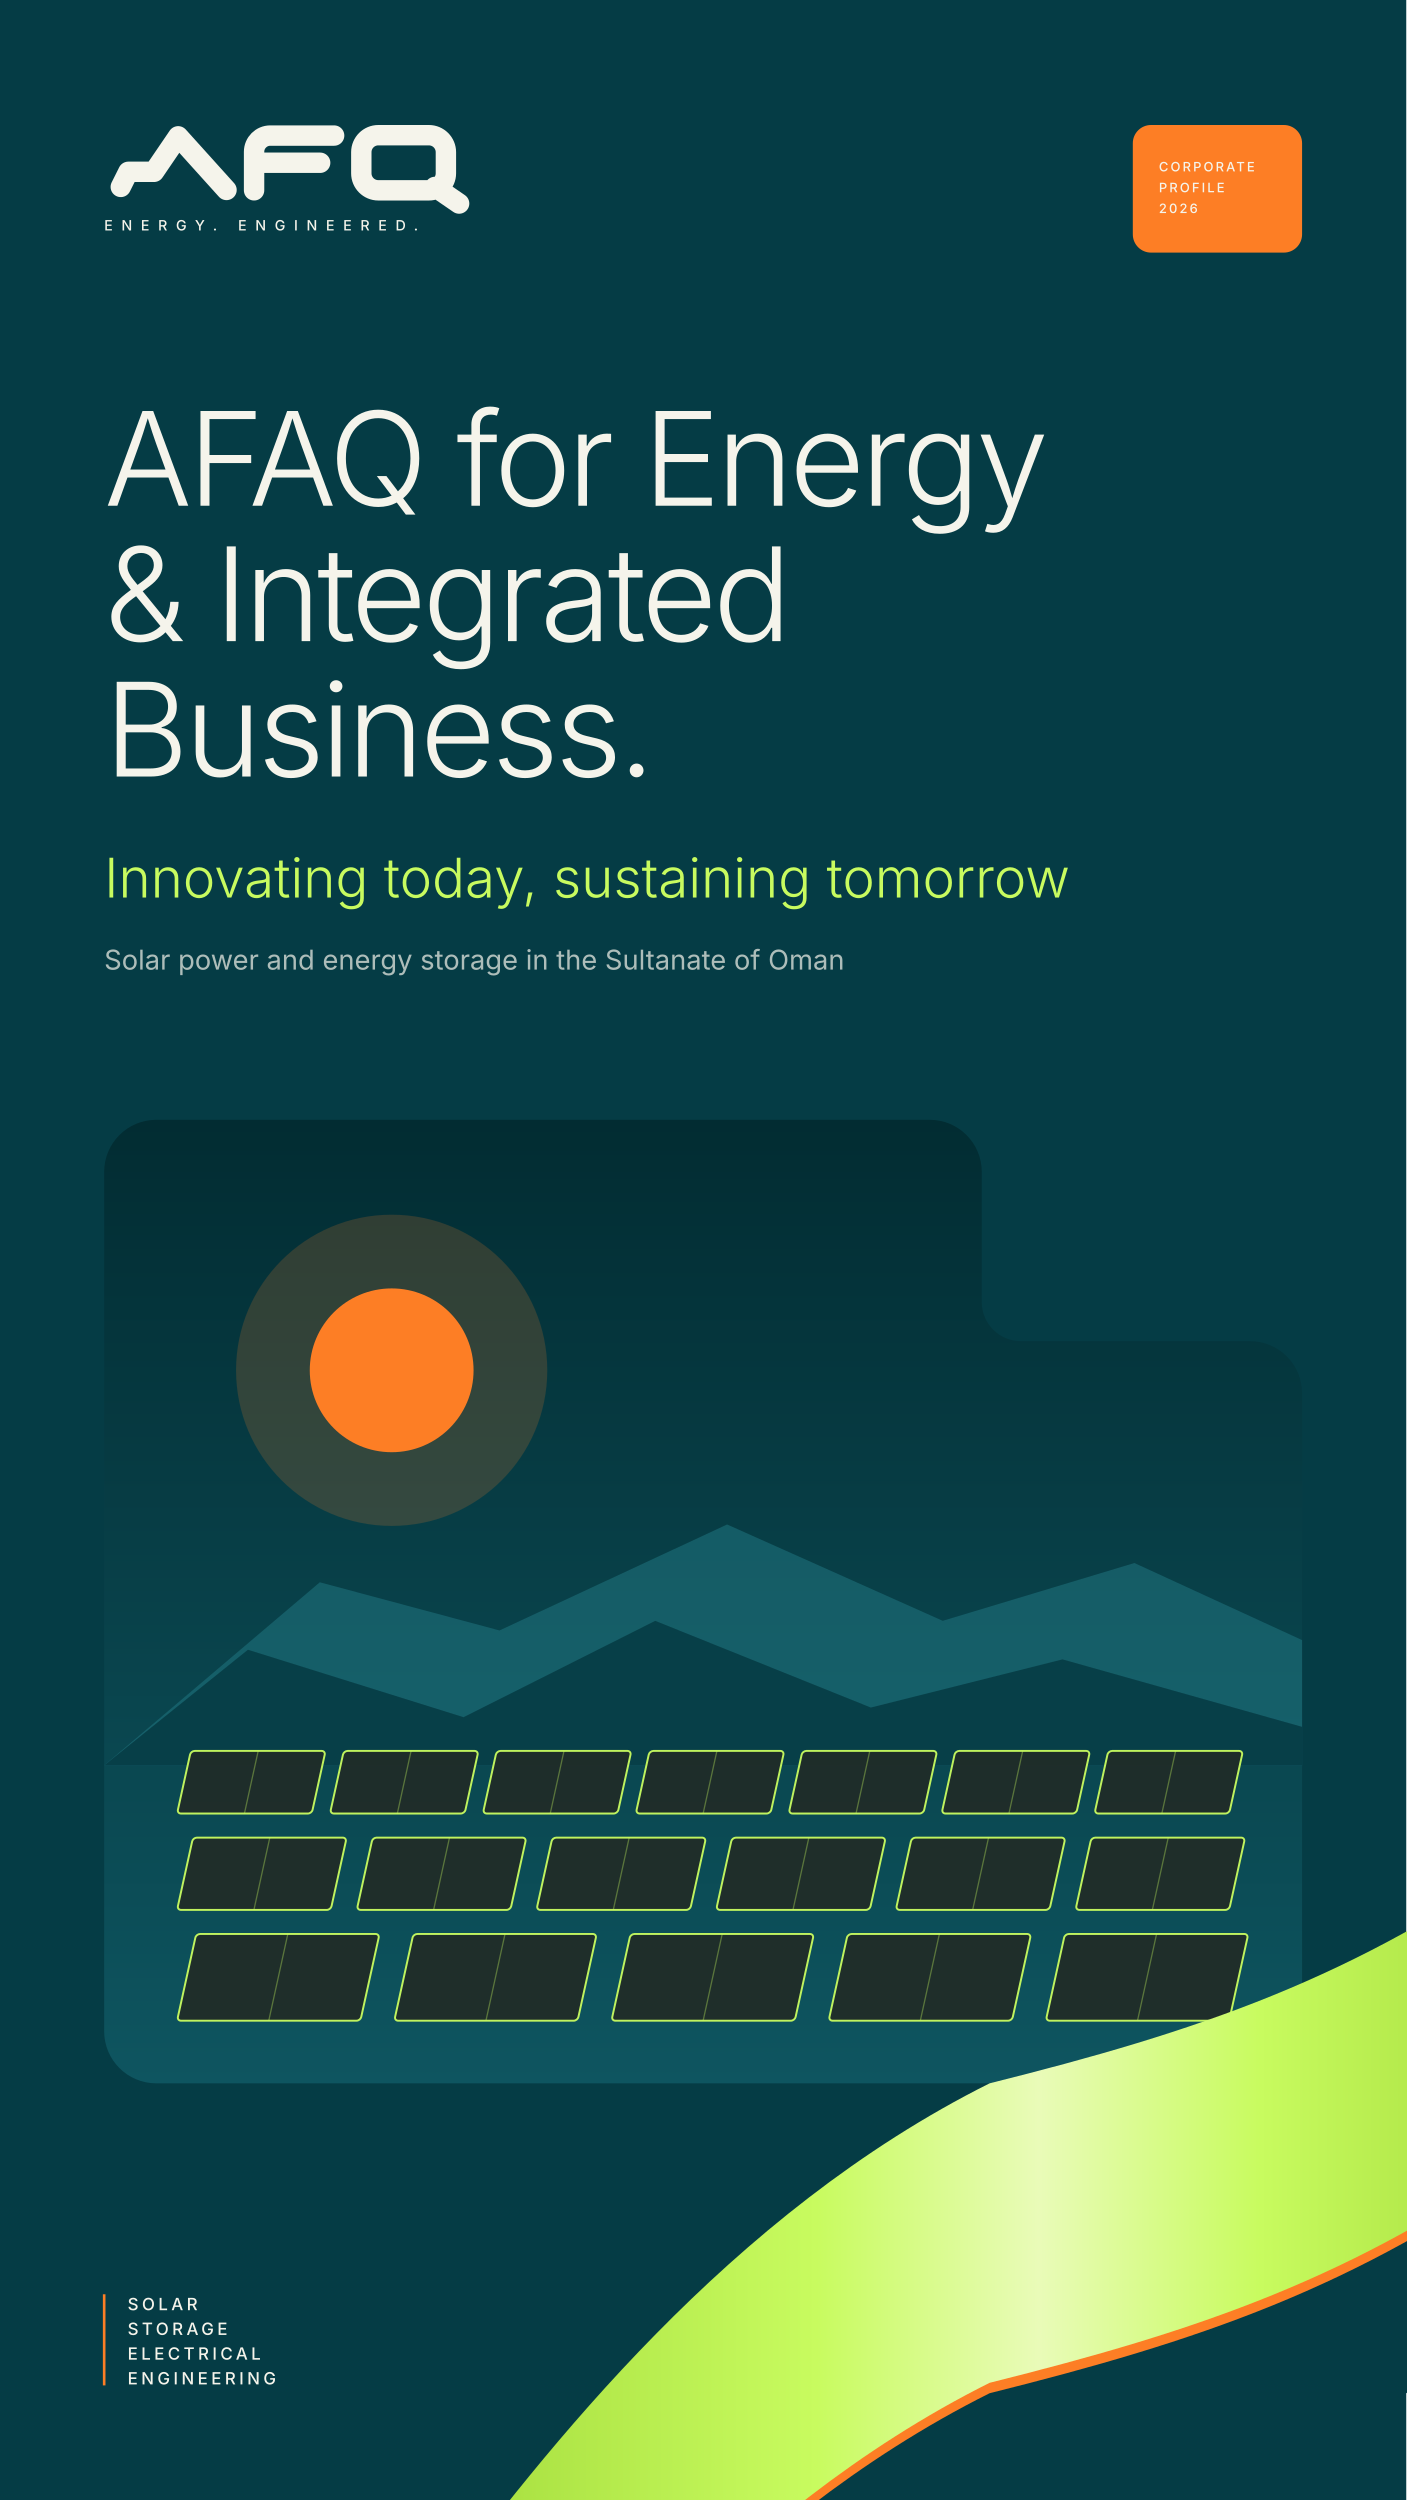
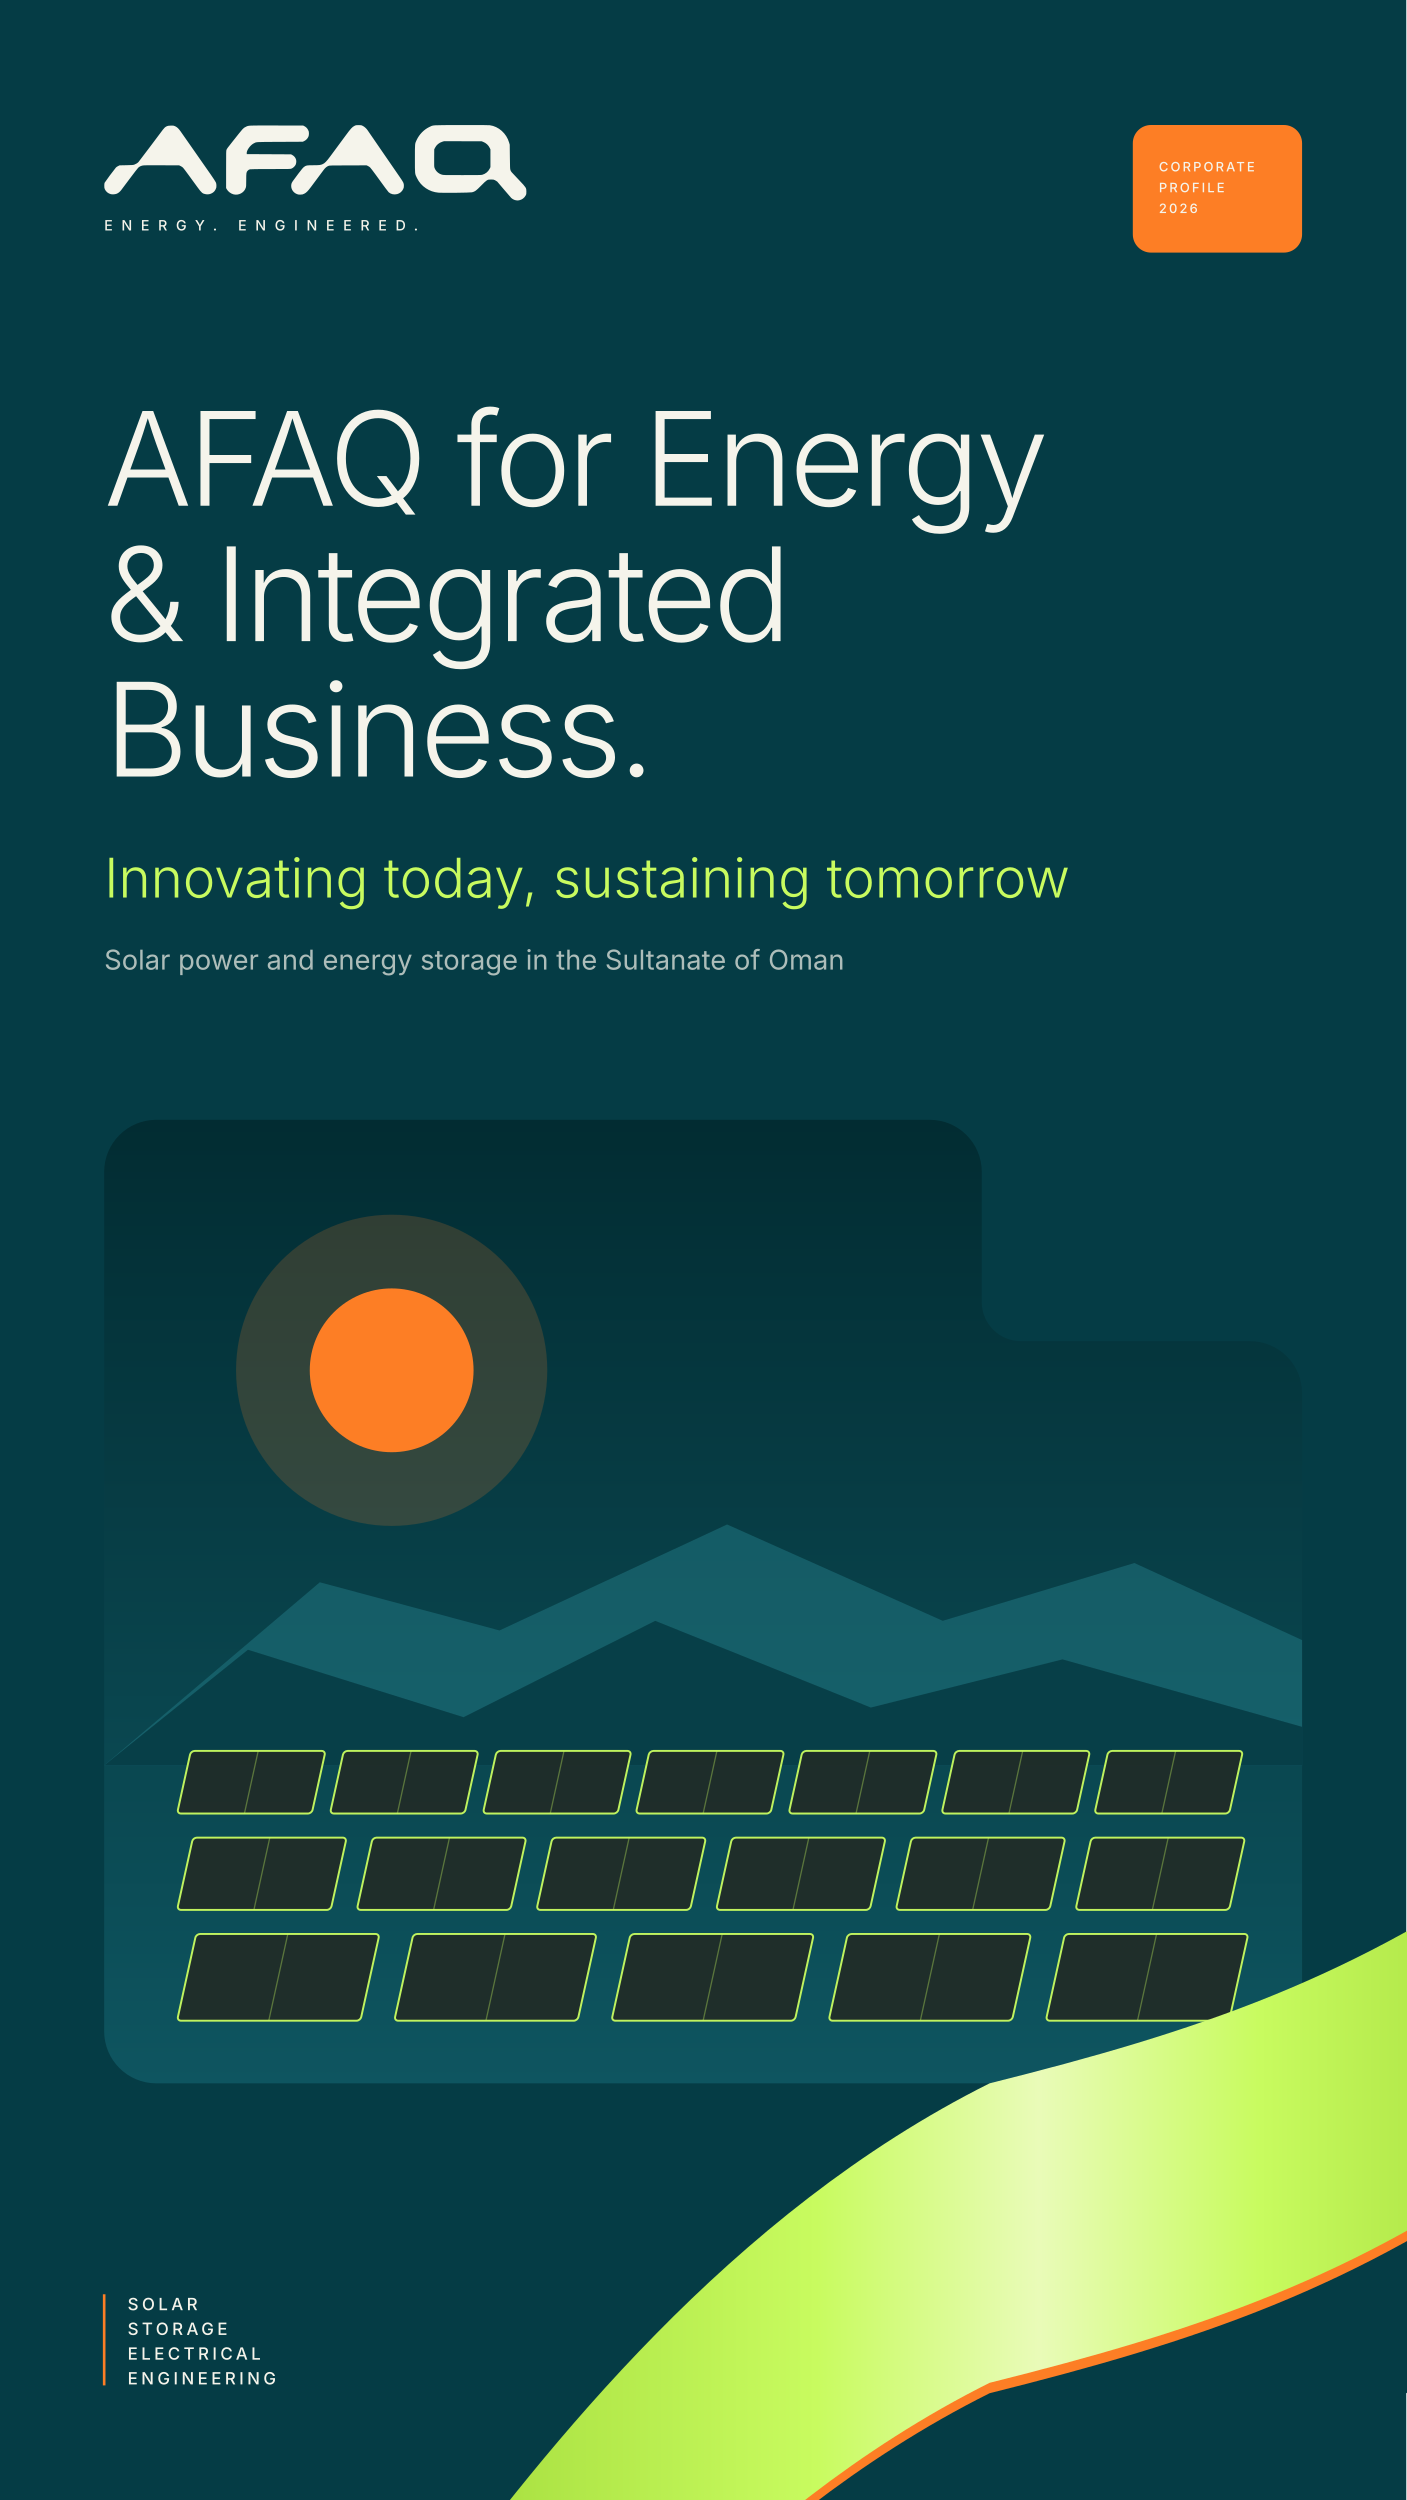
<svg xmlns="http://www.w3.org/2000/svg" width="1080" height="1920" viewBox="0 0 1080 1920">
  <defs>
    <linearGradient id="grad-1" gradientUnits="userSpaceOnUse" x1="0" y1="860" x2="0" y2="1600">
      <stop offset="0" stop-color="#022C32" stop-opacity="1" />
      <stop offset="1" stop-color="#0E5560" stop-opacity="1" />
    </linearGradient>
    <linearGradient id="grad-2" gradientUnits="userSpaceOnUse" x1="330" y1="0" x2="1180" y2="0">
      <stop offset="0" stop-color="#A4DC3C" stop-opacity="1" />
      <stop offset="0.35" stop-color="#C8FB5F" stop-opacity="1" />
      <stop offset="0.55" stop-color="#E9FBB8" stop-opacity="1" />
      <stop offset="0.75" stop-color="#C8FB5F" stop-opacity="1" />
      <stop offset="1" stop-color="#A4DC3C" stop-opacity="1" />
    </linearGradient>
  </defs>
  <rect id="Background" x="0" y="0" width="1080" height="1920" fill="#053C45" />
  <g id="Logo-Lockup">
-     <g id="Wordmark-AFQ">
-       <path id="Letter-A" d="M 92.76 143.56 L 98.56 131.96 L 118.28 131.96 L 136.84 104.7 L 173.96 145.88" fill="none" stroke="#F5F4EB" stroke-width="15.66" stroke-linecap="round" stroke-linejoin="round" />
-       <path id="Letter-F" d="M 195.13 146.17 L 195.13 116.59 C 195.13 109.69 200.7 104.12 207.6 104.12 L 256.61 104.12 M 195.13 125 L 245.88 125" fill="none" stroke="#F5F4EB" stroke-width="15.66" stroke-linecap="round" stroke-linejoin="round" />
-       <path id="Letter-Q" d="M 277.49 116.88 C 277.49 109.67 283.33 103.83 290.54 103.83 L 329.4 103.83 C 336.61 103.83 342.45 109.67 342.45 116.88 L 342.45 133.12 C 342.45 140.33 336.61 146.17 329.4 146.17 L 290.54 146.17 C 283.33 146.17 277.49 140.33 277.49 133.12 Z M 334.04 143.56 L 352.6 156.32" fill="none" stroke="#F5F4EB" stroke-width="15.66" stroke-linecap="round" stroke-linejoin="round" />
+     <g id="Wordmark-AFAQ">
+       <path id="Letters-AFAQ" d="M 396.2 153.82 C 394.97 153.62 393.59 152.91 392.59 151.98 C 392.1 151.53 389.6 148.63 387.04 145.54 C 384.48 142.46 382.14 139.71 381.85 139.44 C 381.55 139.18 380.8 138.71 380.18 138.41 C 379.13 137.89 378.95 137.86 377.16 137.87 C 374.22 137.87 374.02 137.99 369.48 142.58 C 365.51 146.6 364.86 147.07 362.54 147.68 C 361.25 148.02 339.83 148.26 336.83 147.98 C 333.06 147.61 330.1 146.59 327.11 144.6 C 324.08 142.58 321.8 139.98 320.2 136.67 C 318.57 133.32 318.65 134.02 318.65 121.89 C 318.65 109.93 318.6 110.45 320.01 107.47 C 322.05 103.17 325.55 99.57 329.69 97.55 C 332.92 95.98 330.82 96.11 354.03 96.04 C 368.92 95.99 375 96.03 376.13 96.18 C 382.92 97.05 388.99 102.49 391 109.49 L 391.47 111.1 L 391.58 120.34 C 391.67 128.39 391.72 129.68 391.98 130.44 C 392.49 131.94 392 131.35 398.82 138.51 C 404.09 144.03 404.26 144.31 404.26 147.16 C 404.26 148.98 404.23 149.14 403.72 150.12 C 402.74 152 400.81 153.43 398.75 153.81 C 397.62 154.02 397.38 154.02 396.2 153.82 Z M 179.3 149.25 C 177.2 148.68 175.14 147.11 174.15 145.33 L 173.65 144.42 L 173.65 130.09 C 173.65 116.33 173.66 115.72 173.98 114.98 C 174.36 114.09 174.8 113.5 178.9 108.34 C 187.14 97.96 186.67 98.48 188.66 97.47 C 191.04 96.28 189.76 96.33 212.41 96.38 L 232.85 96.43 L 233.7 96.86 C 235.04 97.55 235.97 98.48 236.64 99.83 C 237.2 100.94 237.26 101.19 237.26 102.48 C 237.26 103.54 237.16 104.17 236.88 104.9 C 236.35 106.28 234.99 107.72 233.59 108.36 L 232.51 108.86 L 214.9 108.95 C 195.39 109.05 197.1 108.94 194.74 110.19 C 192.12 111.59 189.32 115.56 189.48 117.65 L 189.53 118.35 L 206.53 118.44 L 223.53 118.53 L 224.44 119.03 C 226.54 120.19 227.69 122.19 227.54 124.4 C 227.5 125.06 227.3 125.96 227.11 126.41 C 226.58 127.61 225.11 129.01 223.91 129.46 C 222.92 129.83 222.85 129.83 207.91 129.83 C 197.5 129.83 192.63 129.89 192.01 130.03 C 191.3 130.18 190.94 130.39 190.29 131.03 C 189.17 132.15 189.1 132.64 189.1 138.37 C 189.1 142.62 189.06 143.2 188.74 144.22 C 187.59 147.97 183.21 150.3 179.3 149.25 Z M 228.15 149.1 C 224.9 147.87 223.09 144.67 223.78 141.37 C 224.02 140.19 224.55 139.4 229.14 133.35 C 231.75 129.91 232.74 128.74 233.52 128.17 C 235.1 127 235.64 126.9 240.54 126.9 C 245.23 126.9 246.32 126.77 247.92 126.01 C 249.53 125.24 250.78 123.95 253.63 120.11 C 257.85 114.41 261.73 109.15 265.44 104.11 C 269.37 98.76 270.5 97.52 272.23 96.67 C 273.37 96.11 273.49 96.09 275.4 96.09 C 277.32 96.09 277.44 96.11 278.6 96.68 C 279.87 97.3 281.48 98.76 282.33 100.06 C 282.71 100.62 289.07 109.89 292.58 114.99 C 293.07 115.7 295.91 119.82 298.88 124.14 C 301.86 128.46 305.42 133.62 306.79 135.62 C 309.95 140.19 310.18 140.67 310.18 142.61 C 310.17 143.88 310.1 144.23 309.65 145.2 C 308.74 147.14 307.07 148.54 305.02 149.07 C 302.62 149.69 300.15 149.15 298.48 147.63 C 298.2 147.38 297.08 145.94 295.98 144.42 C 294.88 142.9 293.58 141.11 293.09 140.45 C 292.6 139.78 290.56 136.98 288.55 134.21 C 286.54 131.45 284.58 128.89 284.19 128.54 C 283.79 128.18 283.04 127.69 282.5 127.44 L 281.53 126.99 L 267.35 127.02 C 253.83 127.06 253.12 127.08 252.29 127.39 C 250.92 127.92 249.79 128.86 248.51 130.58 C 246.83 132.83 240.98 140.69 238.86 143.56 C 236.47 146.77 235.26 147.99 233.66 148.78 C 232.52 149.35 232.22 149.42 230.81 149.46 C 229.48 149.5 229.06 149.45 228.15 149.1 Z M 85.09 149.11 C 83.07 148.59 81.4 147.23 80.55 145.4 C 80.14 144.54 80.09 144.2 80.09 142.69 C 80.09 141.56 80.17 140.76 80.34 140.36 C 80.61 139.73 88.1 129.65 89.04 128.66 C 89.34 128.34 90.08 127.84 90.7 127.54 L 91.82 126.99 L 97 126.88 C 101.72 126.79 102.27 126.75 103.2 126.41 C 104.43 125.96 105.62 125.22 106.34 124.45 C 106.64 124.14 110.72 118.75 115.42 112.49 C 120.11 106.22 124.44 100.45 125.04 99.66 C 126.93 97.15 128.31 96.46 131.44 96.44 C 133.31 96.43 133.49 96.46 134.55 96.97 C 136.06 97.69 137.15 98.72 138.66 100.85 C 140.21 103.05 144.05 108.55 149.39 116.2 C 151.61 119.38 154.48 123.49 155.77 125.35 C 157.07 127.2 159.75 131.03 161.73 133.87 C 163.79 136.82 165.52 139.48 165.77 140.09 C 166.11 140.92 166.21 141.45 166.21 142.61 C 166.22 143.9 166.16 144.21 165.69 145.2 C 165 146.64 164.4 147.35 163.15 148.15 C 161.7 149.09 159.94 149.46 158.23 149.19 C 155.57 148.78 154.88 148.21 151.76 143.91 C 150.52 142.2 149.29 140.52 149.04 140.19 C 148.79 139.86 146.92 137.3 144.89 134.49 C 142.87 131.69 140.9 129.1 140.51 128.73 C 140.13 128.36 139.31 127.82 138.69 127.52 L 137.57 126.99 L 124.07 126.94 C 112.46 126.89 110.41 126.92 109.44 127.15 C 108.01 127.48 107.1 127.94 106.14 128.83 C 105.72 129.21 102.83 132.95 99.72 137.13 C 96.61 141.31 93.62 145.3 93.07 146 C 91.93 147.45 90.84 148.32 89.51 148.83 C 88.34 149.27 86.24 149.41 85.09 149.11 Z M 370.32 134.24 C 372.79 133.58 374.91 131.89 376 129.69 L 376.65 128.38 L 376.65 121.56 L 376.65 114.73 L 376.16 113.7 C 375.12 111.47 373.31 109.81 370.92 108.9 L 369.91 108.51 L 355.5 108.47 L 341.09 108.42 L 339.68 108.85 C 337.18 109.63 335.16 111.32 334.06 113.57 L 333.49 114.72 L 333.44 121.33 C 333.4 127.02 333.43 128.06 333.67 128.76 C 334.52 131.29 336.65 133.32 339.27 134.09 C 340.56 134.48 340.6 134.48 354.98 134.48 C 366.95 134.49 369.55 134.45 370.32 134.24 Z" fill="#F5F4EB" />
    </g>
    <text id="Tagline" x="80" y="177" font-family="Inter" font-size="11" font-weight="500" fill="#F5F4EB" letter-spacing="6.6">ENERGY. ENGINEERED.</text>
  </g>
  <g id="Profile-Tab">
    <rect id="Profile-Tab-Shape" x="870" y="96" width="130" height="98" rx="14" fill="#FD7E25" />
    <g id="Profile-Tab-Text">
      <text id="Profile-Tab-Text-line" x="890" y="131.64" font-family="Inter" font-size="10" font-weight="500" fill="#F5F4EB" letter-spacing="1.6">CORPORATE</text>
      <text id="Profile-Tab-Text-line-2" x="890" y="147.64" font-family="Inter" font-size="10" font-weight="500" fill="#F5F4EB" letter-spacing="1.6">PROFILE</text>
      <text id="Profile-Tab-Text-line-3" x="890" y="163.64" font-family="Inter" font-size="10" font-weight="500" fill="#F5F4EB" letter-spacing="1.6">2026</text>
    </g>
  </g>
  <g id="Headline">
    <text id="Headline-line" x="80" y="388.38" font-family="Inter" font-size="100" font-weight="300" fill="#F5F4EB" letter-spacing="-3">AFAQ for Energy</text>
    <text id="Headline-line-2" x="80" y="492.38" font-family="Inter" font-size="100" font-weight="300" fill="#F5F4EB" letter-spacing="-3">&amp; Integrated</text>
    <text id="Headline-line-3" x="80" y="596.38" font-family="Inter" font-size="100" font-weight="300" fill="#F5F4EB" letter-spacing="-3">Business.</text>
  </g>
  <text id="Slogan" x="80" y="689.28" font-family="Inter" font-size="42" font-weight="300" fill="#C8FB5F">Innovating today, sustaining tomorrow</text>
  <text id="Scope" x="80" y="744.64" font-family="Inter" font-size="21" font-weight="400" fill="#F5F4EB" opacity="0.7">Solar power and energy storage in the Sultanate of Oman</text>
  <g id="Photo-Hero">
    <path id="Photo-Hero__set-image-fill" d="M 80 900 C 80 877.91 97.91 860 120 860 L 714 860 C 736.09 860 754 877.91 754 900 L 754 1000 C 754 1016.57 767.43 1030 784 1030 L 960 1030 C 982.09 1030 1000 1047.91 1000 1070 L 1000 1560 C 1000 1582.09 982.09 1600 960 1600 L 120 1600 C 97.91 1600 80 1582.09 80 1560 Z" fill="url(#grad-1)" />
    <g id="Placeholder-Art--delete-after-placing-photo">
      <circle id="Sun-Glow" cx="300.8" cy="1052.4" r="119.51" fill="#FD7E25" opacity="0.18" />
      <circle id="Sun" cx="300.8" cy="1052.4" r="62.9" fill="#FD7E25" />
      <path id="Mountains-Far" d="M 80 1355.8 L 245.6 1215.2 L 383.6 1252.2 L 558.4 1170.8 L 724 1244.8 L 871.2 1200.4 L 1000 1259.6 L 1000 1355.8 Z" fill="#1F7580" opacity="0.55" />
      <path id="Mountains-Near" d="M 80 1355.8 L 190.4 1267 L 356 1318.8 L 503.2 1244.8 L 668.8 1311.4 L 816 1274.4 L 1000 1326.2 L 1000 1355.8 Z" fill="#053C45" opacity="0.9" />
      <g id="Solar-Array">
        <path id="Panel-1-1" d="M 145.94 1347.63 C 146.29 1346.01 147.93 1344.7 149.58 1344.7 L 247.01 1344.7 C 248.67 1344.7 249.72 1346.01 249.37 1347.63 L 240.07 1389.87 C 239.72 1391.49 238.09 1392.8 236.43 1392.8 L 139 1392.8 C 137.34 1392.8 136.29 1391.49 136.64 1389.87 Z" fill="#202C28" stroke="#C8FB5F" stroke-width="1.5" stroke-linecap="round" stroke-linejoin="round" opacity="0.95" />
        <path id="Panel-1-1-line" d="M 198.3 1344.7 L 187.71 1392.8" fill="none" stroke="#C8FB5F" stroke-width="1" stroke-linecap="butt" stroke-linejoin="round" opacity="0.35" />
        <path id="Panel-1-2" d="M 263.37 1347.63 C 263.72 1346.01 265.35 1344.7 267.01 1344.7 L 364.44 1344.7 C 366.1 1344.7 367.15 1346.01 366.79 1347.63 L 357.5 1389.87 C 357.15 1391.49 355.51 1392.8 353.86 1392.8 L 256.43 1392.8 C 254.77 1392.8 253.72 1391.49 254.07 1389.87 Z" fill="#202C28" stroke="#C8FB5F" stroke-width="1.5" stroke-linecap="round" stroke-linejoin="round" opacity="0.95" />
        <path id="Panel-1-2-line" d="M 315.72 1344.7 L 305.14 1392.8" fill="none" stroke="#C8FB5F" stroke-width="1" stroke-linecap="butt" stroke-linejoin="round" opacity="0.35" />
        <path id="Panel-1-3" d="M 380.79 1347.63 C 381.15 1346.01 382.78 1344.7 384.44 1344.7 L 481.87 1344.7 C 483.52 1344.7 484.58 1346.01 484.22 1347.63 L 474.93 1389.87 C 474.57 1391.49 472.94 1392.8 471.29 1392.8 L 373.86 1392.8 C 372.2 1392.8 371.15 1391.49 371.5 1389.87 Z" fill="#202C28" stroke="#C8FB5F" stroke-width="1.5" stroke-linecap="round" stroke-linejoin="round" opacity="0.95" />
        <path id="Panel-1-3-line" d="M 433.15 1344.7 L 422.57 1392.8" fill="none" stroke="#C8FB5F" stroke-width="1" stroke-linecap="butt" stroke-linejoin="round" opacity="0.35" />
        <path id="Panel-1-4" d="M 498.22 1347.63 C 498.58 1346.01 500.21 1344.7 501.87 1344.7 L 599.3 1344.7 C 600.95 1344.7 602.01 1346.01 601.65 1347.63 L 592.36 1389.87 C 592 1391.49 590.37 1392.8 588.71 1392.8 L 491.29 1392.8 C 489.63 1392.8 488.57 1391.49 488.93 1389.87 Z" fill="#202C28" stroke="#C8FB5F" stroke-width="1.5" stroke-linecap="round" stroke-linejoin="round" opacity="0.95" />
        <path id="Panel-1-4-line" d="M 550.58 1344.7 L 540 1392.8" fill="none" stroke="#C8FB5F" stroke-width="1" stroke-linecap="butt" stroke-linejoin="round" opacity="0.35" />
        <path id="Panel-1-5" d="M 615.65 1347.63 C 616.01 1346.01 617.64 1344.7 619.3 1344.7 L 716.72 1344.7 C 718.38 1344.7 719.44 1346.01 719.08 1347.63 L 709.79 1389.87 C 709.43 1391.49 707.8 1392.8 706.14 1392.8 L 608.71 1392.8 C 607.06 1392.8 606 1391.49 606.36 1389.87 Z" fill="#202C28" stroke="#C8FB5F" stroke-width="1.5" stroke-linecap="round" stroke-linejoin="round" opacity="0.95" />
        <path id="Panel-1-5-line" d="M 668.01 1344.7 L 657.43 1392.8" fill="none" stroke="#C8FB5F" stroke-width="1" stroke-linecap="butt" stroke-linejoin="round" opacity="0.35" />
        <path id="Panel-1-6" d="M 733.08 1347.63 C 733.44 1346.01 735.07 1344.7 736.72 1344.7 L 834.15 1344.7 C 835.81 1344.7 836.86 1346.01 836.51 1347.63 L 827.22 1389.87 C 826.86 1391.49 825.23 1392.8 823.57 1392.8 L 726.14 1392.8 C 724.49 1392.8 723.43 1391.49 723.79 1389.87 Z" fill="#202C28" stroke="#C8FB5F" stroke-width="1.5" stroke-linecap="round" stroke-linejoin="round" opacity="0.95" />
        <path id="Panel-1-6-line" d="M 785.44 1344.7 L 774.86 1392.8" fill="none" stroke="#C8FB5F" stroke-width="1" stroke-linecap="butt" stroke-linejoin="round" opacity="0.35" />
        <path id="Panel-1-7" d="M 850.51 1347.63 C 850.86 1346.01 852.5 1344.7 854.15 1344.7 L 951.58 1344.7 C 953.24 1344.7 954.29 1346.01 953.94 1347.63 L 944.64 1389.87 C 944.29 1391.49 942.66 1392.8 941 1392.8 L 843.57 1392.8 C 841.91 1392.8 840.86 1391.49 841.22 1389.87 Z" fill="#202C28" stroke="#C8FB5F" stroke-width="1.5" stroke-linecap="round" stroke-linejoin="round" opacity="0.95" />
        <path id="Panel-1-7-line" d="M 902.87 1344.7 L 892.29 1392.8" fill="none" stroke="#C8FB5F" stroke-width="1" stroke-linecap="butt" stroke-linejoin="round" opacity="0.35" />
        <path id="Panel-2-1" d="M 147.57 1414.23 C 147.92 1412.61 149.55 1411.3 151.21 1411.3 L 263.21 1411.3 C 264.87 1411.3 265.92 1412.61 265.57 1414.23 L 254.64 1463.87 C 254.29 1465.49 252.66 1466.8 251 1466.8 L 139 1466.8 C 137.34 1466.8 136.29 1465.49 136.64 1463.87 Z" fill="#202C28" stroke="#C8FB5F" stroke-width="1.5" stroke-linecap="round" stroke-linejoin="round" opacity="0.95" />
        <path id="Panel-2-1-line" d="M 207.21 1411.3 L 195 1466.8" fill="none" stroke="#C8FB5F" stroke-width="1" stroke-linecap="butt" stroke-linejoin="round" opacity="0.35" />
        <path id="Panel-2-2" d="M 285.57 1414.23 C 285.92 1412.61 287.55 1411.3 289.21 1411.3 L 401.21 1411.3 C 402.87 1411.3 403.92 1412.61 403.57 1414.23 L 392.64 1463.87 C 392.29 1465.49 390.66 1466.8 389 1466.8 L 277 1466.8 C 275.34 1466.8 274.29 1465.49 274.64 1463.87 Z" fill="#202C28" stroke="#C8FB5F" stroke-width="1.5" stroke-linecap="round" stroke-linejoin="round" opacity="0.95" />
        <path id="Panel-2-2-line" d="M 345.21 1411.3 L 333 1466.8" fill="none" stroke="#C8FB5F" stroke-width="1" stroke-linecap="butt" stroke-linejoin="round" opacity="0.35" />
        <path id="Panel-2-3" d="M 423.57 1414.23 C 423.92 1412.61 425.55 1411.3 427.21 1411.3 L 539.21 1411.3 C 540.87 1411.3 541.92 1412.61 541.57 1414.23 L 530.64 1463.87 C 530.29 1465.49 528.66 1466.8 527 1466.8 L 415 1466.8 C 413.34 1466.8 412.29 1465.49 412.64 1463.87 Z" fill="#202C28" stroke="#C8FB5F" stroke-width="1.5" stroke-linecap="round" stroke-linejoin="round" opacity="0.95" />
        <path id="Panel-2-3-line" d="M 483.21 1411.3 L 471 1466.8" fill="none" stroke="#C8FB5F" stroke-width="1" stroke-linecap="butt" stroke-linejoin="round" opacity="0.35" />
        <path id="Panel-2-4" d="M 561.57 1414.23 C 561.92 1412.61 563.55 1411.3 565.21 1411.3 L 677.21 1411.3 C 678.87 1411.3 679.92 1412.61 679.57 1414.23 L 668.64 1463.87 C 668.29 1465.49 666.66 1466.8 665 1466.8 L 553 1466.8 C 551.34 1466.8 550.29 1465.49 550.64 1463.87 Z" fill="#202C28" stroke="#C8FB5F" stroke-width="1.5" stroke-linecap="round" stroke-linejoin="round" opacity="0.95" />
        <path id="Panel-2-4-line" d="M 621.21 1411.3 L 609 1466.8" fill="none" stroke="#C8FB5F" stroke-width="1" stroke-linecap="butt" stroke-linejoin="round" opacity="0.35" />
        <path id="Panel-2-5" d="M 699.57 1414.23 C 699.92 1412.61 701.55 1411.3 703.21 1411.3 L 815.21 1411.3 C 816.87 1411.3 817.92 1412.61 817.57 1414.23 L 806.64 1463.87 C 806.29 1465.49 804.66 1466.8 803 1466.8 L 691 1466.8 C 689.34 1466.8 688.29 1465.49 688.64 1463.87 Z" fill="#202C28" stroke="#C8FB5F" stroke-width="1.5" stroke-linecap="round" stroke-linejoin="round" opacity="0.95" />
        <path id="Panel-2-5-line" d="M 759.21 1411.3 L 747 1466.8" fill="none" stroke="#C8FB5F" stroke-width="1" stroke-linecap="butt" stroke-linejoin="round" opacity="0.35" />
        <path id="Panel-2-6" d="M 837.57 1414.23 C 837.92 1412.61 839.55 1411.3 841.21 1411.3 L 953.21 1411.3 C 954.87 1411.3 955.92 1412.61 955.57 1414.23 L 944.64 1463.87 C 944.29 1465.49 942.66 1466.8 941 1466.8 L 829 1466.8 C 827.34 1466.8 826.29 1465.49 826.64 1463.87 Z" fill="#202C28" stroke="#C8FB5F" stroke-width="1.5" stroke-linecap="round" stroke-linejoin="round" opacity="0.95" />
        <path id="Panel-2-6-line" d="M 897.21 1411.3 L 885 1466.8" fill="none" stroke="#C8FB5F" stroke-width="1" stroke-linecap="butt" stroke-linejoin="round" opacity="0.35" />
        <path id="Panel-3-1" d="M 150.01 1488.23 C 150.36 1486.61 152 1485.3 153.65 1485.3 L 288.45 1485.3 C 290.11 1485.3 291.16 1486.61 290.81 1488.23 L 277.44 1548.97 C 277.09 1550.59 275.46 1551.9 273.8 1551.9 L 139 1551.9 C 137.34 1551.9 136.29 1550.59 136.64 1548.97 Z" fill="#202C28" stroke="#C8FB5F" stroke-width="1.5" stroke-linecap="round" stroke-linejoin="round" opacity="0.95" />
        <path id="Panel-3-1-line" d="M 221.05 1485.3 L 206.4 1551.9" fill="none" stroke="#C8FB5F" stroke-width="1" stroke-linecap="butt" stroke-linejoin="round" opacity="0.35" />
        <path id="Panel-3-2" d="M 316.81 1488.23 C 317.16 1486.61 318.8 1485.3 320.45 1485.3 L 455.25 1485.3 C 456.91 1485.3 457.96 1486.61 457.61 1488.23 L 444.24 1548.97 C 443.89 1550.59 442.26 1551.9 440.6 1551.9 L 305.8 1551.9 C 304.14 1551.9 303.09 1550.59 303.44 1548.97 Z" fill="#202C28" stroke="#C8FB5F" stroke-width="1.5" stroke-linecap="round" stroke-linejoin="round" opacity="0.95" />
        <path id="Panel-3-2-line" d="M 387.85 1485.3 L 373.2 1551.9" fill="none" stroke="#C8FB5F" stroke-width="1" stroke-linecap="butt" stroke-linejoin="round" opacity="0.35" />
        <path id="Panel-3-3" d="M 483.61 1488.23 C 483.96 1486.61 485.6 1485.3 487.25 1485.3 L 622.05 1485.3 C 623.71 1485.3 624.76 1486.61 624.41 1488.23 L 611.04 1548.97 C 610.69 1550.59 609.06 1551.9 607.4 1551.9 L 472.6 1551.9 C 470.94 1551.9 469.89 1550.59 470.24 1548.97 Z" fill="#202C28" stroke="#C8FB5F" stroke-width="1.5" stroke-linecap="round" stroke-linejoin="round" opacity="0.95" />
        <path id="Panel-3-3-line" d="M 554.65 1485.3 L 540 1551.9" fill="none" stroke="#C8FB5F" stroke-width="1" stroke-linecap="butt" stroke-linejoin="round" opacity="0.35" />
        <path id="Panel-3-4" d="M 650.41 1488.23 C 650.76 1486.61 652.4 1485.3 654.05 1485.3 L 788.85 1485.3 C 790.51 1485.3 791.56 1486.61 791.21 1488.23 L 777.84 1548.97 C 777.49 1550.59 775.86 1551.9 774.2 1551.9 L 639.4 1551.9 C 637.74 1551.9 636.69 1550.59 637.04 1548.97 Z" fill="#202C28" stroke="#C8FB5F" stroke-width="1.5" stroke-linecap="round" stroke-linejoin="round" opacity="0.95" />
        <path id="Panel-3-4-line" d="M 721.45 1485.3 L 706.8 1551.9" fill="none" stroke="#C8FB5F" stroke-width="1" stroke-linecap="butt" stroke-linejoin="round" opacity="0.35" />
        <path id="Panel-3-5" d="M 817.21 1488.23 C 817.56 1486.61 819.2 1485.3 820.85 1485.3 L 955.65 1485.3 C 957.31 1485.3 958.36 1486.61 958.01 1488.23 L 944.64 1548.97 C 944.29 1550.59 942.66 1551.9 941 1551.9 L 806.2 1551.9 C 804.54 1551.9 803.49 1550.59 803.84 1548.97 Z" fill="#202C28" stroke="#C8FB5F" stroke-width="1.5" stroke-linecap="round" stroke-linejoin="round" opacity="0.95" />
        <path id="Panel-3-5-line" d="M 888.25 1485.3 L 873.6 1551.9" fill="none" stroke="#C8FB5F" stroke-width="1" stroke-linecap="butt" stroke-linejoin="round" opacity="0.35" />
      </g>
    </g>
  </g>
  <g id="Ribbon">
    <path id="Ribbon-Teal" d="M 370 2126.5 C 460 2006.5 600 1826.5 800 1726.5 C 960 1686.5 1080 1646.5 1220 1546.5 L 1220 1753.5 C 1080 1853.5 960 1893.5 800 1933.5 C 600 2033.5 460 2213.5 370 2333.5 Z" fill="#053C45" />
    <path id="Ribbon-Orange" d="M 330 2228 C 420 2108 560 1928 760 1828 C 920 1788 1040 1748 1180 1648 L 1180 1658 C 1040 1758 920 1798 760 1838 C 560 1938 420 2118 330 2238 Z" fill="#FD7E25" />
    <path id="Ribbon-Lime" d="M 330 2000 C 420 1880 560 1700 760 1600 C 920 1560 1040 1520 1180 1420 L 1180 1650 C 1040 1750 920 1790 760 1830 C 560 1930 420 2110 330 2230 Z" fill="url(#grad-2)" />
  </g>
  <g id="Services">
    <path id="Services-Rule" d="M 80 1762 L 80 1832" fill="none" stroke="#FD7E25" stroke-width="2" stroke-linecap="butt" stroke-linejoin="round" />
    <g id="Services-List">
      <text id="Services-List-line" x="98" y="1774.23" font-family="Inter" font-size="13" font-weight="500" fill="#F5F4EB" letter-spacing="2.6">SOLAR</text>
      <text id="Services-List-line-2" x="98" y="1793.23" font-family="Inter" font-size="13" font-weight="500" fill="#F5F4EB" letter-spacing="2.6">STORAGE</text>
      <text id="Services-List-line-3" x="98" y="1812.23" font-family="Inter" font-size="13" font-weight="500" fill="#F5F4EB" letter-spacing="2.6">ELECTRICAL</text>
      <text id="Services-List-line-4" x="98" y="1831.23" font-family="Inter" font-size="13" font-weight="500" fill="#F5F4EB" letter-spacing="2.6">ENGINEERING</text>
    </g>
  </g>
</svg>
